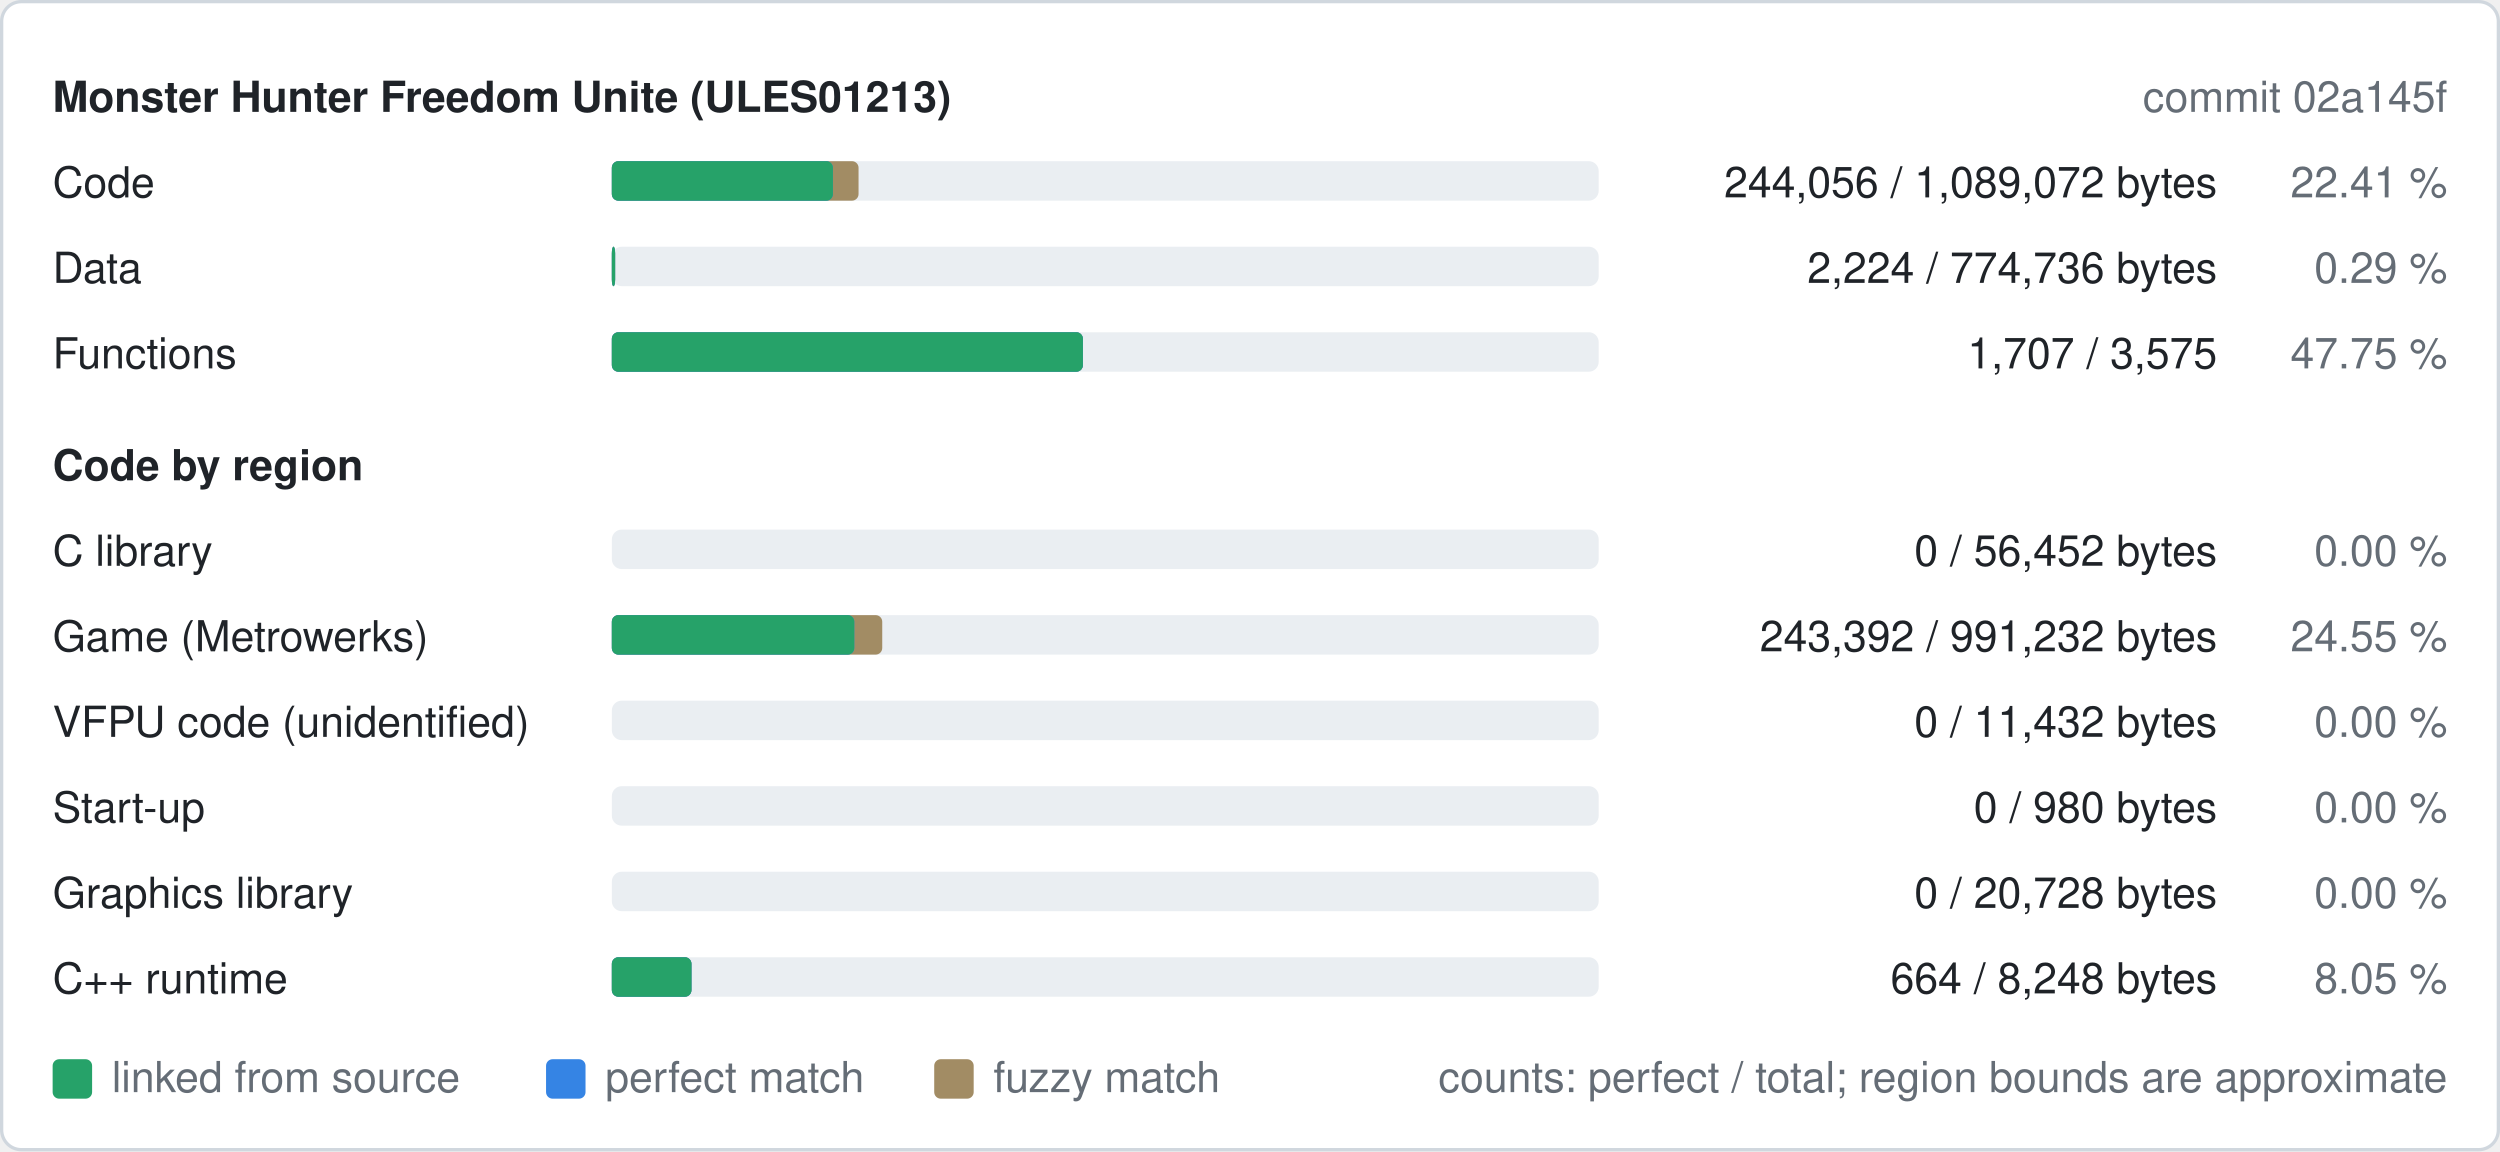
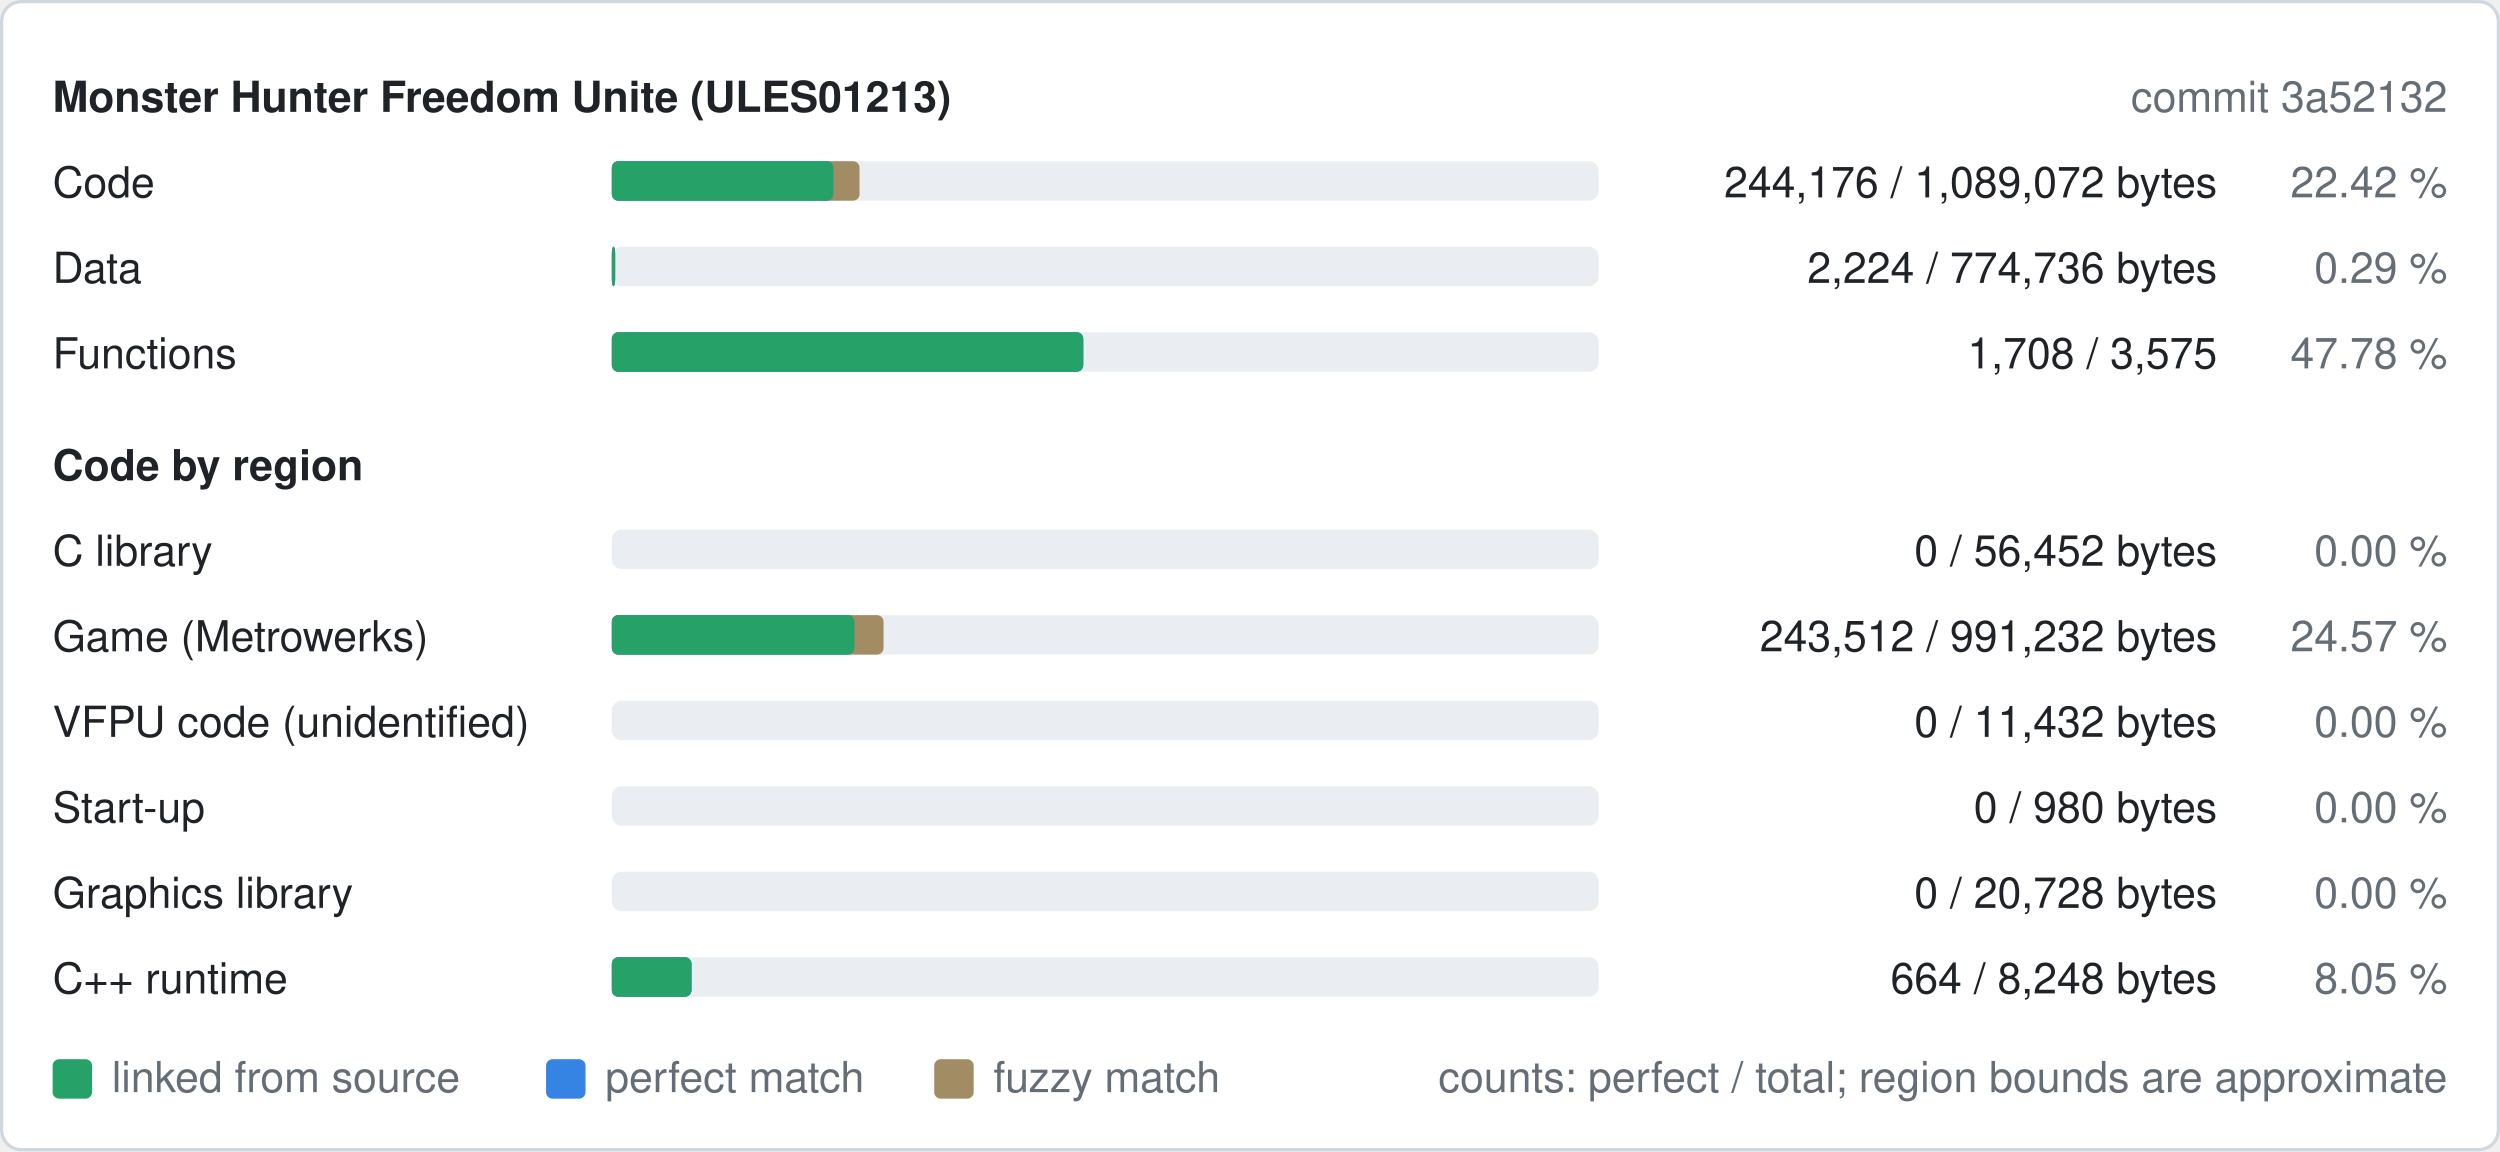
<svg xmlns="http://www.w3.org/2000/svg" width="760" height="350" viewBox="0 0 760 350" role="img" aria-label="Decompilation progress of ULES01213">
  <style>
text{font-family:-apple-system,BlinkMacSystemFont,"Segoe UI",Helvetica,Arial,sans-serif;font-size:13px}
.b{font-weight:600}
.bg{fill:#ffffff;stroke:#d0d7de}.t{fill:#1f2328}.m{fill:#656d76}.track{fill:#eaeef2}.fuzzy{fill:#a28c64}.perfect{fill:#3584e4}.linked{fill:#26a269}
@media (prefers-color-scheme: dark){.bg{fill:#0d1117;stroke:#30363d}.t{fill:#e6edf3}.m{fill:#8d96a0}.track{fill:#21262d}.fuzzy{fill:#a28c64}.perfect{fill:#3584e4}.linked{fill:#2ec27e}}
</style>
  <rect class="bg" x="0.5" y="0.5" width="759" height="349" rx="6" />
  <text class="t b" x="16" y="34">Monster Hunter Freedom Unite (ULES01213)</text>
-   <text class="m" x="744" y="34" text-anchor="end">commit 02a145f</text>
+   <text class="m" x="744" y="34" text-anchor="end">commit 3a52132</text>
  <text class="t" x="16" y="60">Code</text>
  <rect class="track" x="186" y="49" width="300" height="12" rx="3" />
-   <rect class="fuzzy" x="186" y="49" width="75.0" height="12" rx="2" />
-   <rect class="perfect" x="186" y="49" width="67.2" height="12" rx="2" />
-   <rect class="linked" x="186" y="49" width="67.2" height="12" rx="2" />
-   <text class="t" x="674" y="60" text-anchor="end">244,056 / 1,089,072 bytes</text>
-   <text class="m" x="744" y="60" text-anchor="end">22.41 %</text>
+   <rect class="fuzzy" x="186" y="49" width="75.3" height="12" rx="2" />
+   <rect class="perfect" x="186" y="49" width="67.3" height="12" rx="2" />
+   <rect class="linked" x="186" y="49" width="67.3" height="12" rx="2" />
+   <text class="t" x="674" y="60" text-anchor="end">244,176 / 1,089,072 bytes</text>
+   <text class="m" x="744" y="60" text-anchor="end">22.42 %</text>
  <text class="t" x="16" y="86">Data</text>
  <rect class="track" x="186" y="75" width="300" height="12" rx="3" />
  <rect class="fuzzy" x="186" y="75" width="1.0" height="12" rx="2" />
  <rect class="perfect" x="186" y="75" width="1.0" height="12" rx="2" />
  <rect class="linked" x="186" y="75" width="1.0" height="12" rx="2" />
  <text class="t" x="674" y="86" text-anchor="end">2,224 / 774,736 bytes</text>
  <text class="m" x="744" y="86" text-anchor="end">0.29 %</text>
  <text class="t" x="16" y="112">Functions</text>
  <rect class="track" x="186" y="101" width="300" height="12" rx="3" />
-   <rect class="fuzzy" x="186" y="101" width="143.2" height="12" rx="2" />
-   <rect class="perfect" x="186" y="101" width="143.2" height="12" rx="2" />
-   <rect class="linked" x="186" y="101" width="143.2" height="12" rx="2" />
-   <text class="t" x="674" y="112" text-anchor="end">1,707 / 3,575</text>
-   <text class="m" x="744" y="112" text-anchor="end">47.75 %</text>
+   <rect class="fuzzy" x="186" y="101" width="143.3" height="12" rx="2" />
+   <rect class="perfect" x="186" y="101" width="143.3" height="12" rx="2" />
+   <rect class="linked" x="186" y="101" width="143.3" height="12" rx="2" />
+   <text class="t" x="674" y="112" text-anchor="end">1,708 / 3,575</text>
+   <text class="m" x="744" y="112" text-anchor="end">47.78 %</text>
  <text class="t b" x="16" y="146">Code by region</text>
  <text class="t" x="16" y="172">C library</text>
  <rect class="track" x="186" y="161" width="300" height="12" rx="3" />
  <text class="t" x="674" y="172" text-anchor="end">0 / 56,452 bytes</text>
  <text class="m" x="744" y="172" text-anchor="end">0.00 %</text>
  <text class="t" x="16" y="198">Game (Metrowerks)</text>
  <rect class="track" x="186" y="187" width="300" height="12" rx="3" />
-   <rect class="fuzzy" x="186" y="187" width="82.2" height="12" rx="2" />
+   <rect class="fuzzy" x="186" y="187" width="82.6" height="12" rx="2" />
  <rect class="perfect" x="186" y="187" width="73.7" height="12" rx="2" />
  <rect class="linked" x="186" y="187" width="73.7" height="12" rx="2" />
-   <text class="t" x="674" y="198" text-anchor="end">243,392 / 991,232 bytes</text>
-   <text class="m" x="744" y="198" text-anchor="end">24.55 %</text>
+   <text class="t" x="674" y="198" text-anchor="end">243,512 / 991,232 bytes</text>
+   <text class="m" x="744" y="198" text-anchor="end">24.57 %</text>
  <text class="t" x="16" y="224">VFPU code (unidentified)</text>
  <rect class="track" x="186" y="213" width="300" height="12" rx="3" />
  <text class="t" x="674" y="224" text-anchor="end">0 / 11,432 bytes</text>
  <text class="m" x="744" y="224" text-anchor="end">0.00 %</text>
  <text class="t" x="16" y="250">Start-up</text>
  <rect class="track" x="186" y="239" width="300" height="12" rx="3" />
  <text class="t" x="674" y="250" text-anchor="end">0 / 980 bytes</text>
  <text class="m" x="744" y="250" text-anchor="end">0.00 %</text>
  <text class="t" x="16" y="276">Graphics library</text>
  <rect class="track" x="186" y="265" width="300" height="12" rx="3" />
  <text class="t" x="674" y="276" text-anchor="end">0 / 20,728 bytes</text>
  <text class="m" x="744" y="276" text-anchor="end">0.00 %</text>
  <text class="t" x="16" y="302">C++ runtime</text>
  <rect class="track" x="186" y="291" width="300" height="12" rx="3" />
  <rect class="fuzzy" x="186" y="291" width="24.2" height="12" rx="2" />
  <rect class="perfect" x="186" y="291" width="24.2" height="12" rx="2" />
  <rect class="linked" x="186" y="291" width="24.2" height="12" rx="2" />
  <text class="t" x="674" y="302" text-anchor="end">664 / 8,248 bytes</text>
  <text class="m" x="744" y="302" text-anchor="end">8.05 %</text>
  <rect class="linked" x="16" y="322" width="12" height="12" rx="2" />
  <text class="m" x="34" y="332">linked from source</text>
  <rect class="perfect" x="166" y="322" width="12" height="12" rx="2" />
  <text class="m" x="184" y="332">perfect match</text>
  <rect class="fuzzy" x="284" y="322" width="12" height="12" rx="2" />
  <text class="m" x="302" y="332">fuzzy match</text>
  <text class="m" x="744" y="332" text-anchor="end">counts: perfect / total; region bounds are approximate</text>
</svg>
